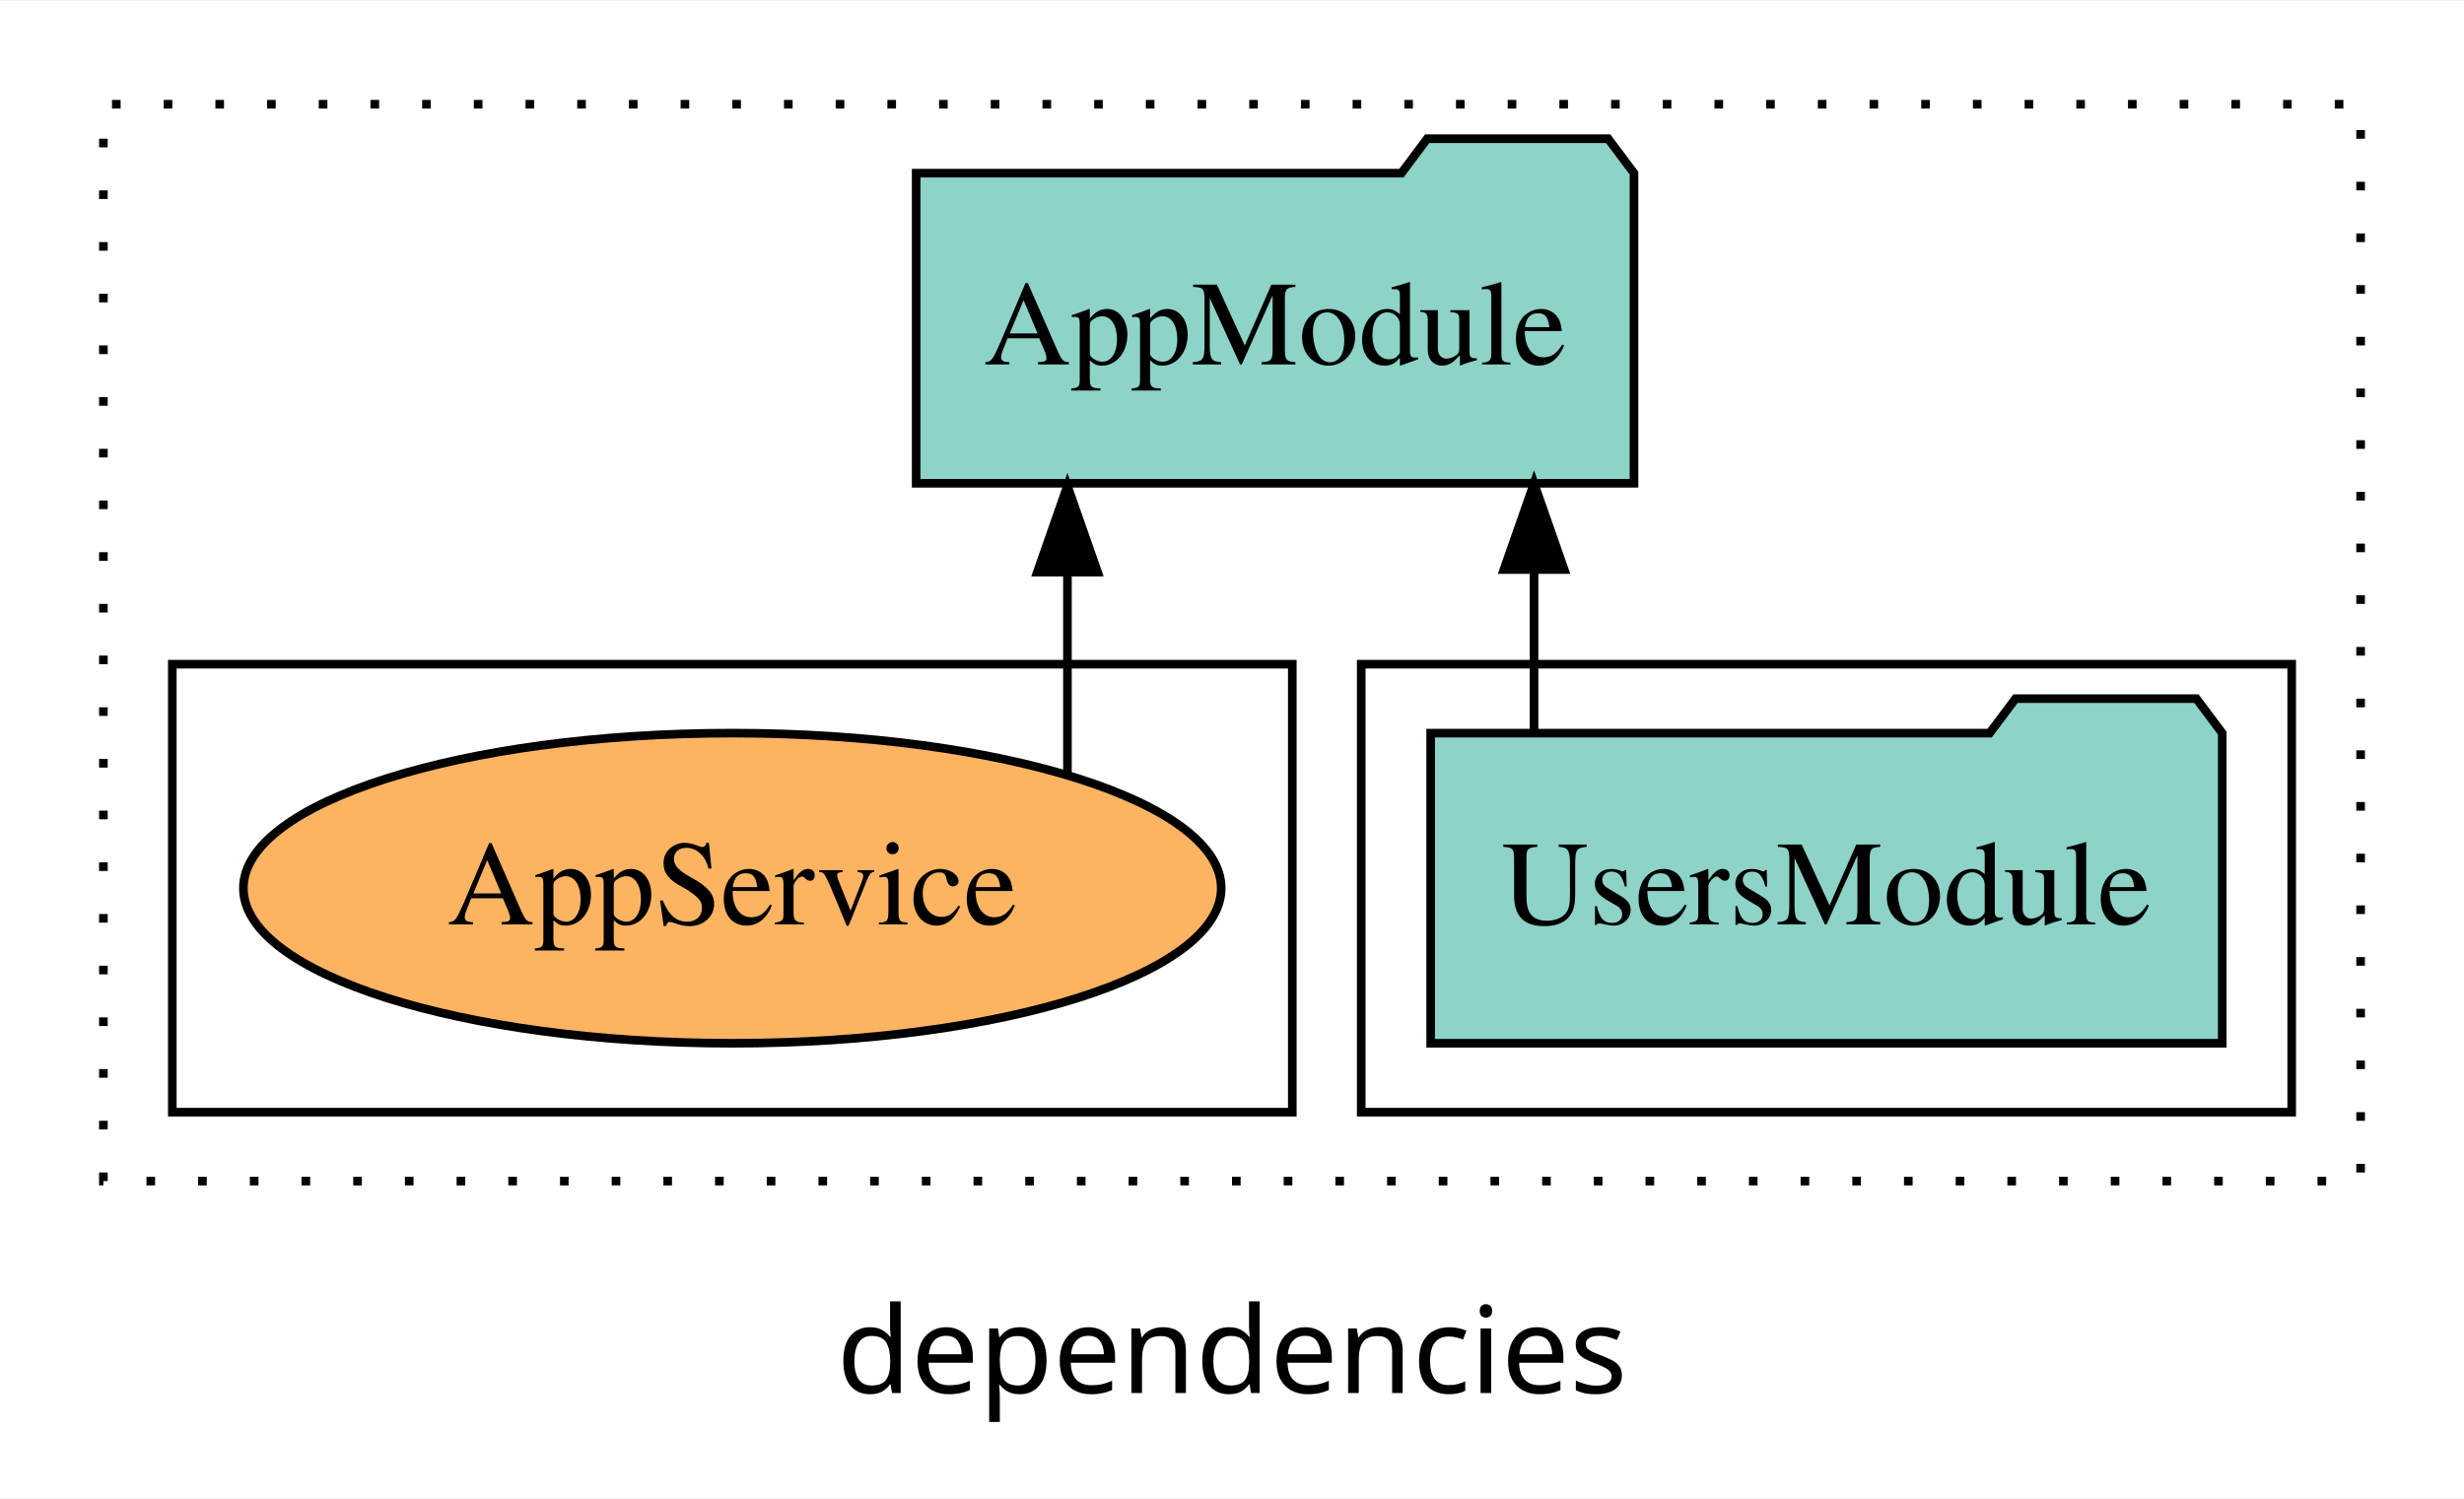
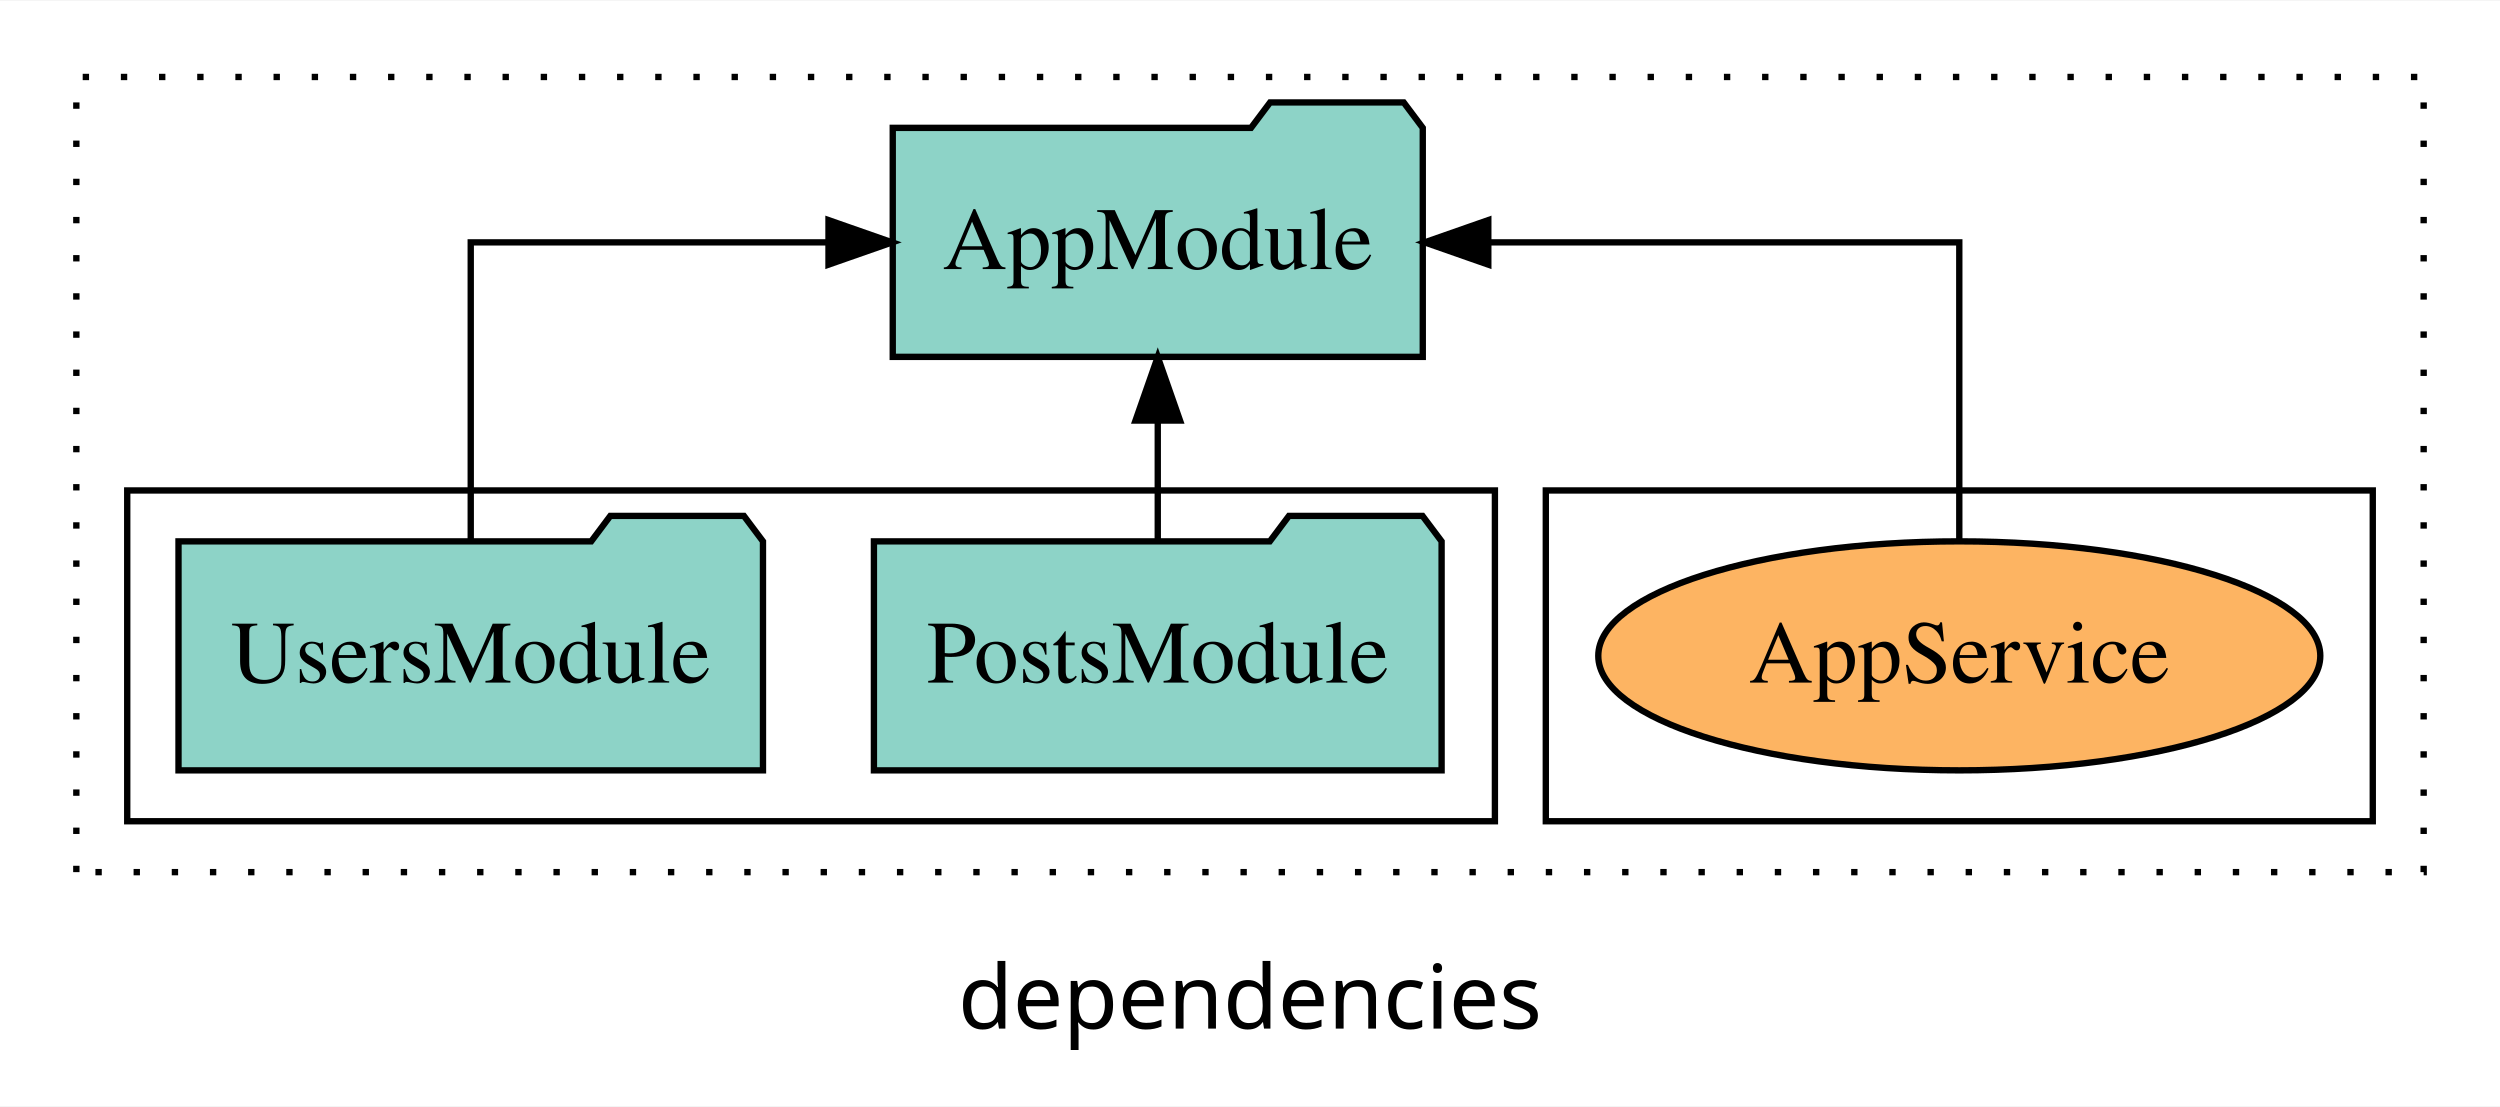
- <svg xmlns="http://www.w3.org/2000/svg" width="286pt" height="174pt" viewBox="0.00 0.00 286.00 173.80">
+ <svg xmlns="http://www.w3.org/2000/svg" width="393pt" height="174pt" viewBox="0.00 0.00 393.00 173.80">
  <g id="graph0" class="graph" transform="scale(1 1) rotate(0) translate(4 169.8)">
-     <polygon fill="white" stroke="transparent" points="-4,4 -4,-169.8 282,-169.8 282,4 -4,4" />
-     <text text-anchor="middle" x="139" y="-8.2" font-family="sans-serif" font-size="14.00">dependencies</text>
+     <polygon fill="white" stroke="transparent" points="-4,4 -4,-169.8 389,-169.8 389,4 -4,4" />
+     <text text-anchor="middle" x="192.5" y="-8.2" font-family="sans-serif" font-size="14.00">dependencies</text>
    <g id="clust1" class="cluster">
-       <polygon fill="none" stroke="black" stroke-dasharray="1,5" points="8,-32.8 8,-157.8 270,-157.8 270,-32.8 8,-32.8" />
+       <polygon fill="none" stroke="black" stroke-dasharray="1,5" points="8,-32.8 8,-157.8 377,-157.8 377,-32.8 8,-32.8" />
+     </g>
+     <g id="clust6" class="cluster">
+       <polygon fill="none" stroke="black" points="239,-40.8 239,-92.8 369,-92.8 369,-40.8 239,-40.8" />
    </g>
    <g id="clust3" class="cluster">
-       <polygon fill="none" stroke="black" points="154,-40.8 154,-92.8 262,-92.8 262,-40.8 154,-40.8" />
-     </g>
-     <g id="clust6" class="cluster">
-       <polygon fill="none" stroke="black" points="16,-40.8 16,-92.8 146,-92.8 146,-40.8 16,-40.8" />
+       <polygon fill="none" stroke="black" points="16,-40.8 16,-92.8 231,-92.8 231,-40.8 16,-40.8" />
    </g>
    <g id="node1" class="node">
-       <polygon fill="#8dd3c7" stroke="black" points="253.94,-84.8 250.94,-88.8 229.94,-88.8 226.94,-84.8 162.06,-84.8 162.06,-48.8 253.94,-48.8 253.94,-84.8" />
-       <text text-anchor="middle" x="208" y="-62.6" font-family="Times,serif" font-size="14.00">UsersModule</text>
+       <polygon fill="#8dd3c7" stroke="black" points="222.62,-84.8 219.62,-88.8 198.62,-88.8 195.62,-84.8 133.38,-84.8 133.38,-48.8 222.62,-48.8 222.62,-84.8" />
+       <text text-anchor="middle" x="178" y="-62.6" font-family="Times,serif" font-size="14.00">PostsModule</text>
+     </g>
+     <g id="node3" class="node">
+       <polygon fill="#8dd3c7" stroke="black" points="219.66,-149.8 216.66,-153.8 195.66,-153.8 192.66,-149.8 136.34,-149.8 136.34,-113.8 219.66,-113.8 219.66,-149.8" />
+       <text text-anchor="middle" x="178" y="-127.6" font-family="Times,serif" font-size="14.00">AppModule</text>
+     </g>
+     <g id="edge1" class="edge">
+       <path fill="none" stroke="black" d="M178,-84.91C178,-84.91 178,-103.79 178,-103.79" />
+       <polygon fill="black" stroke="black" points="174.5,-103.79 178,-113.79 181.5,-103.79 174.5,-103.79" />
    </g>
    <g id="node2" class="node">
-       <polygon fill="#8dd3c7" stroke="black" points="185.66,-149.8 182.66,-153.8 161.66,-153.8 158.66,-149.8 102.34,-149.8 102.34,-113.8 185.66,-113.8 185.66,-149.8" />
-       <text text-anchor="middle" x="144" y="-127.6" font-family="Times,serif" font-size="14.00">AppModule</text>
-     </g>
-     <g id="edge1" class="edge">
-       <path fill="none" stroke="black" d="M174.06,-84.91C174.06,-84.91 174.06,-103.79 174.06,-103.79" />
-       <polygon fill="black" stroke="black" points="170.56,-103.79 174.06,-113.79 177.56,-103.79 170.56,-103.79" />
-     </g>
-     <g id="node3" class="node">
-       <ellipse fill="#fdb462" stroke="black" cx="81" cy="-66.8" rx="56.75" ry="18" />
-       <text text-anchor="middle" x="81" y="-62.6" font-family="Times,serif" font-size="14.00">AppService</text>
+       <polygon fill="#8dd3c7" stroke="black" points="115.94,-84.8 112.94,-88.8 91.94,-88.8 88.94,-84.8 24.06,-84.8 24.06,-48.8 115.94,-48.8 115.94,-84.8" />
+       <text text-anchor="middle" x="70" y="-62.6" font-family="Times,serif" font-size="14.00">UsersModule</text>
    </g>
    <g id="edge2" class="edge">
-       <path fill="none" stroke="black" d="M119.9,-79.95C119.9,-79.95 119.9,-103.49 119.9,-103.49" />
-       <polygon fill="black" stroke="black" points="116.4,-103.49 119.9,-113.49 123.4,-103.49 116.4,-103.49" />
+       <path fill="none" stroke="black" d="M70,-84.91C70,-104.14 70,-131.8 70,-131.8 70,-131.8 126.24,-131.8 126.24,-131.8" />
+       <polygon fill="black" stroke="black" points="126.24,-135.3 136.24,-131.8 126.24,-128.3 126.24,-135.3" />
+     </g>
+     <g id="node4" class="node">
+       <ellipse fill="#fdb462" stroke="black" cx="304" cy="-66.8" rx="56.75" ry="18" />
+       <text text-anchor="middle" x="304" y="-62.6" font-family="Times,serif" font-size="14.00">AppService</text>
+     </g>
+     <g id="edge3" class="edge">
+       <path fill="none" stroke="black" d="M304,-84.91C304,-104.14 304,-131.8 304,-131.8 304,-131.8 229.96,-131.8 229.96,-131.8" />
+       <polygon fill="black" stroke="black" points="229.96,-128.3 219.96,-131.8 229.96,-135.3 229.96,-128.3" />
    </g>
  </g>
</svg>
